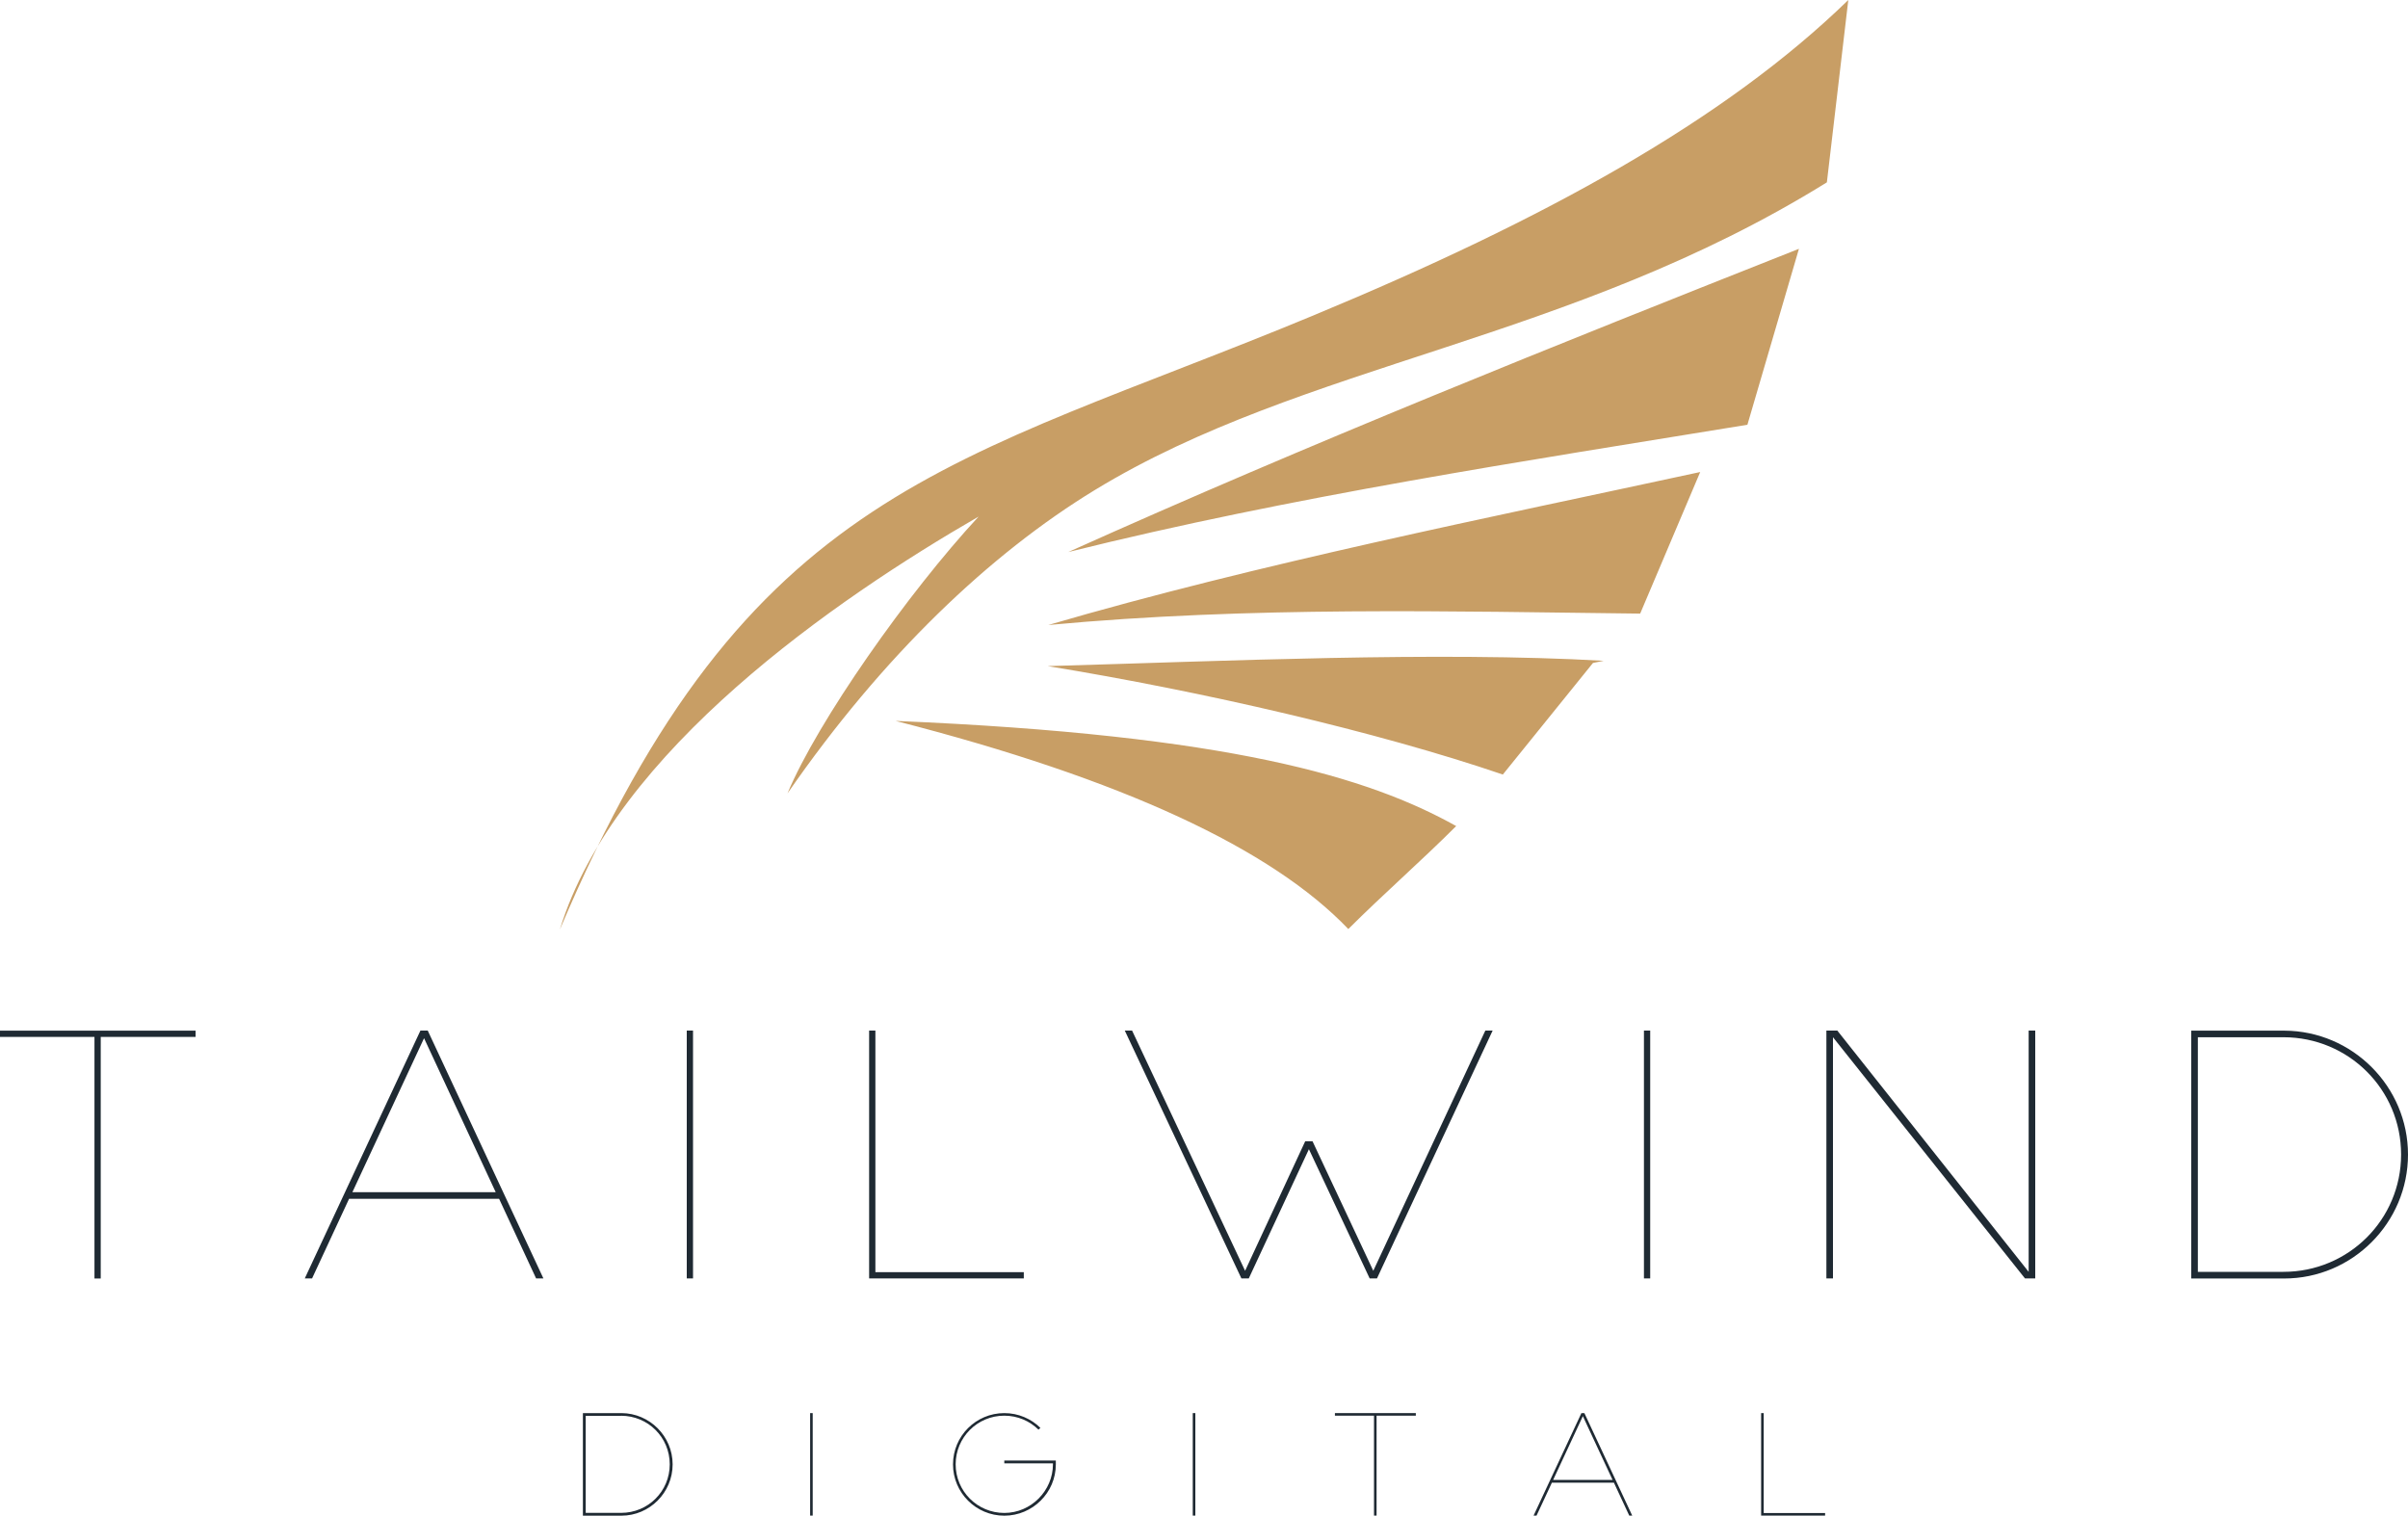
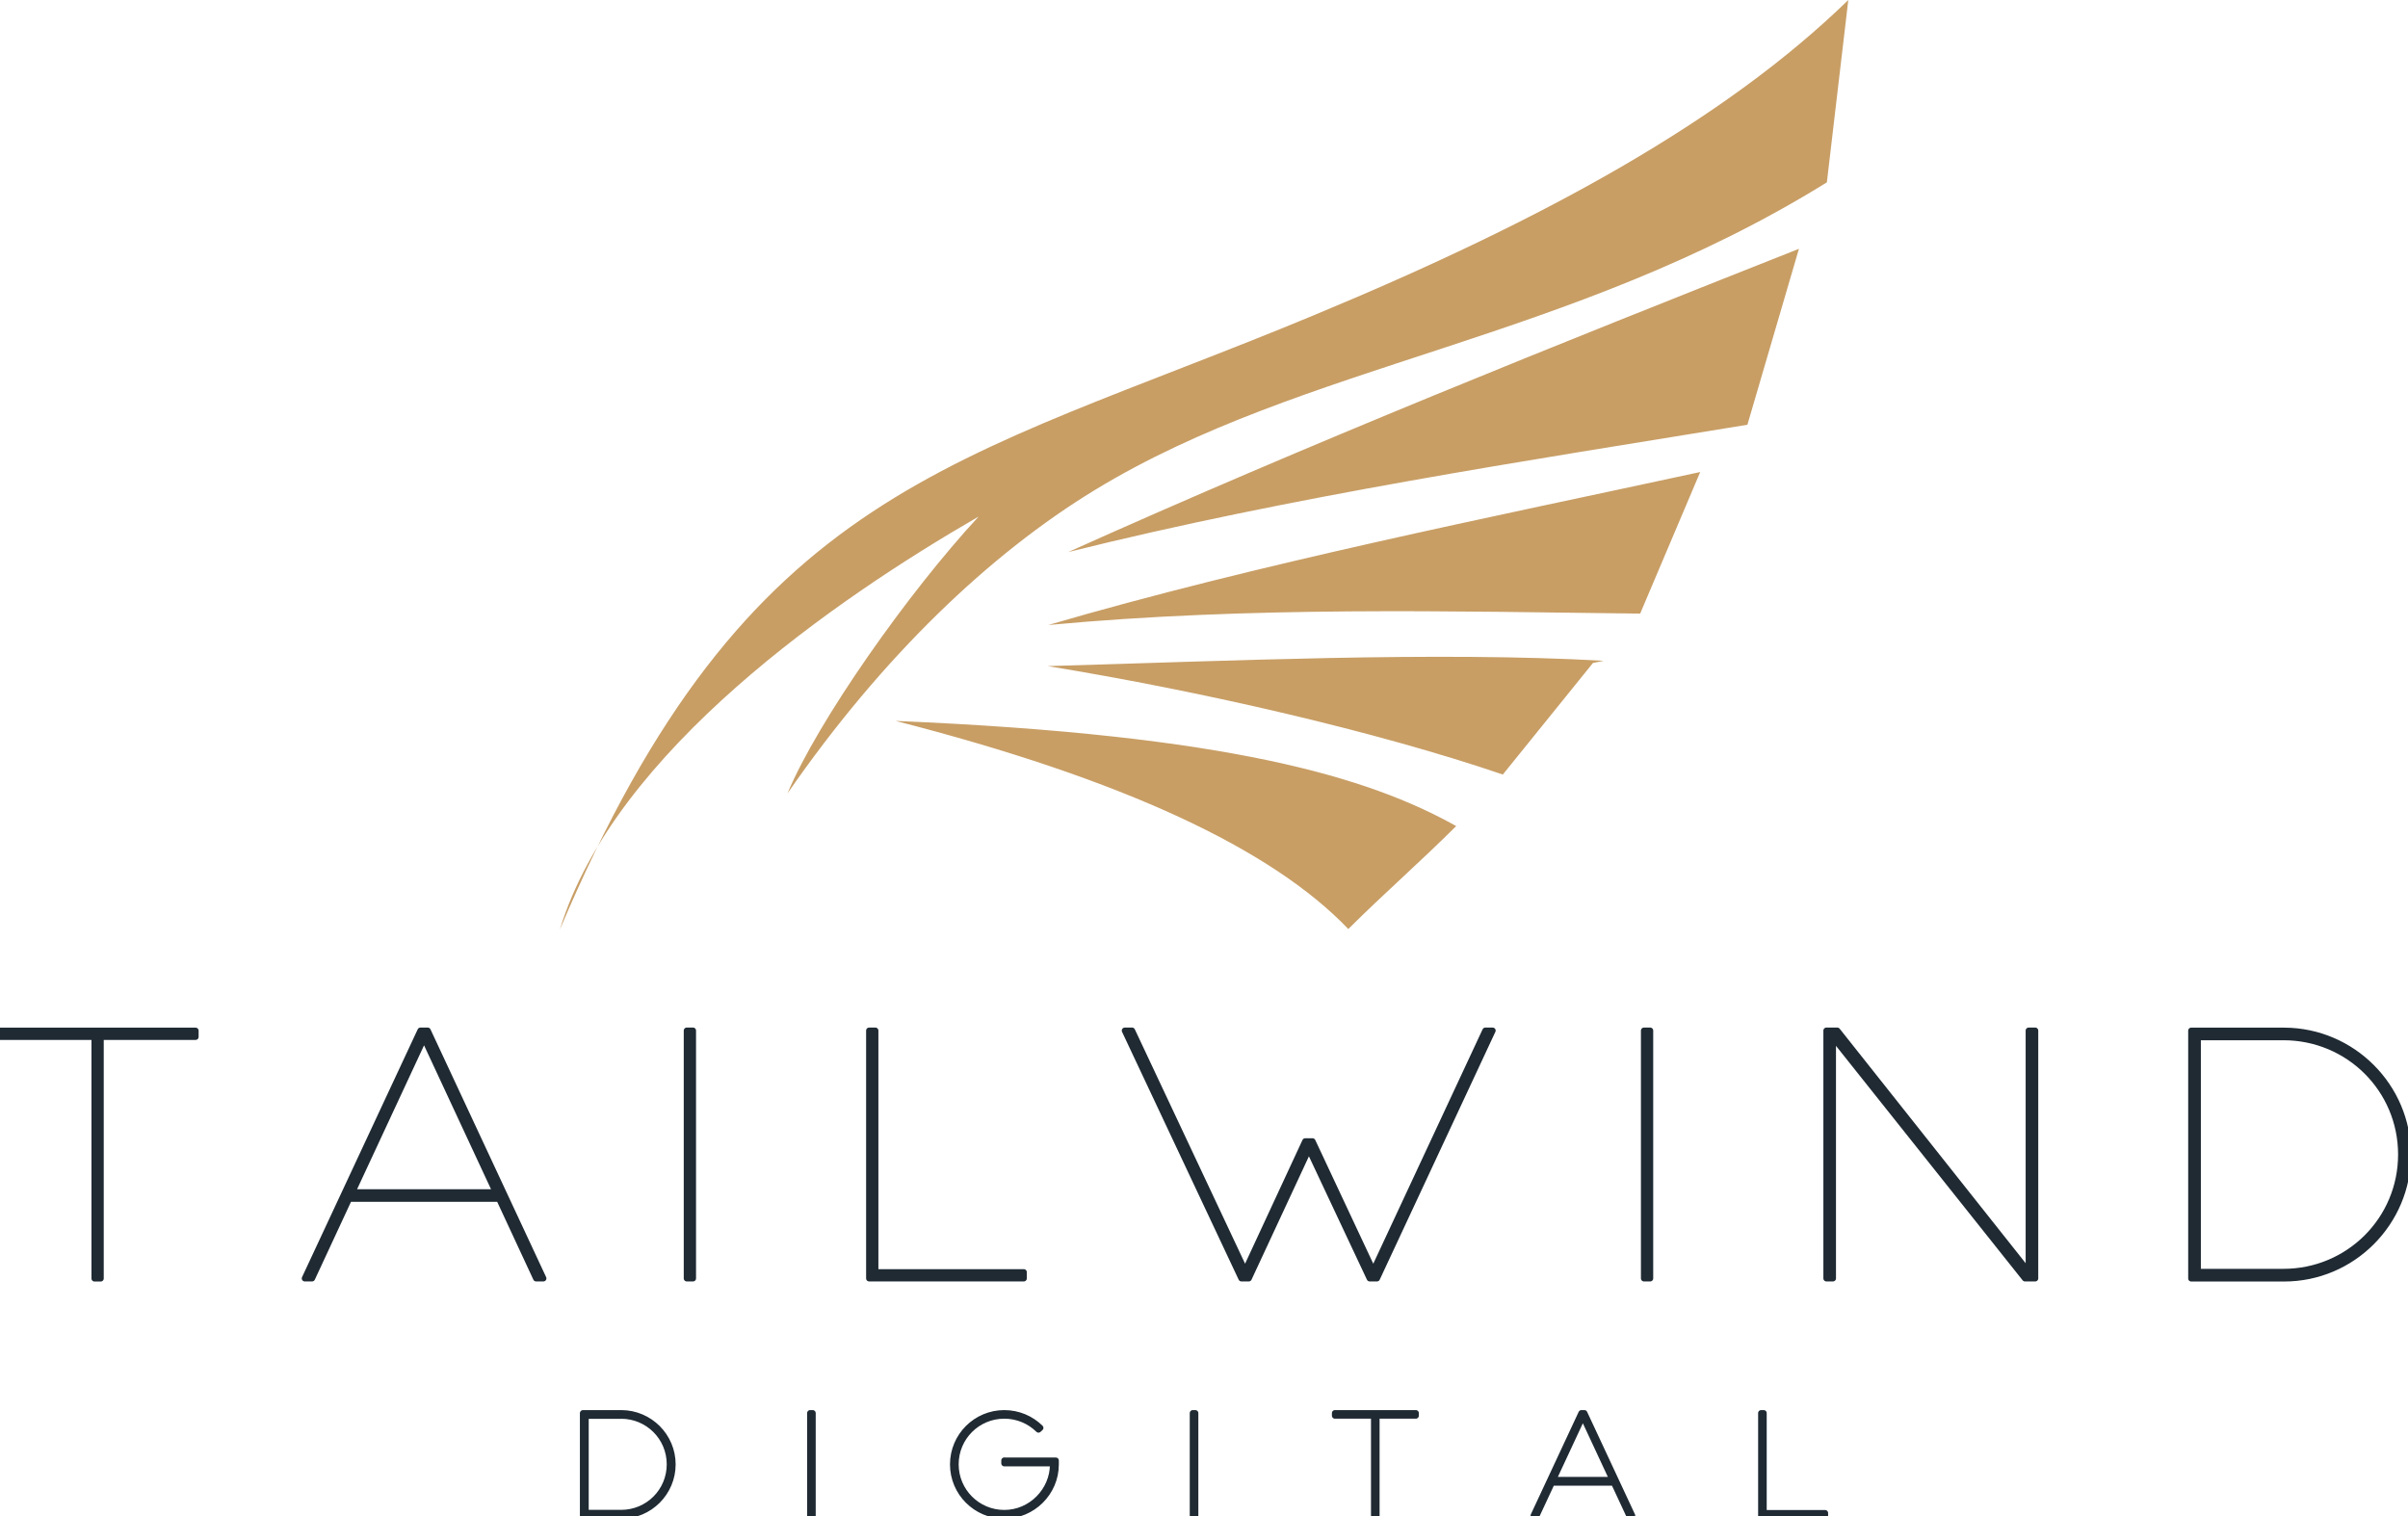
<svg xmlns="http://www.w3.org/2000/svg" id="Layer_2" data-name="Layer 2" viewBox="0 0 300 188.83">
  <defs>
    <style>
      .cls-1 {
        fill: #c89e65;
        fill-rule: evenodd;
-       }
- 
-       .cls-1, .cls-2 {
        stroke-width: 0px;
      }

      .cls-2 {
        fill: #1f2a33;
+         stroke: #1f2a33;
+         stroke-width: 0.75px;
+         stroke-linejoin: round;
+         stroke-linecap: round;
      }
    </style>
  </defs>
  <g id="Layer_1-2" data-name="Layer 1">
    <g>
      <path class="cls-1" d="M133.09,68.78c29.94-13.47,61.09-25.93,91.03-37.78-2.14,7.31-4.28,14.61-6.42,21.92-27.8,4.54-56.61,8.89-84.61,15.86M130.6,77.87c26.13-7.64,55.29-13.45,81.22-19.06-2.49,5.88-4.99,11.76-7.48,17.64-23.43-.27-48.49-.94-73.74,1.42ZM111.58,89.82c41.68,1.75,58.94,7.02,69.84,13.1-4.28,4.28-9.16,8.55-13.44,12.83-9.53-9.97-28.01-18.66-56.4-25.93ZM163.72,39.26c28.78-11.94,51.18-24.3,66.55-39.26-.89,7.57-1.78,15.15-2.67,22.72-32.11,19.92-65.11,22.42-91.23,38.35-12.97,7.91-26.38,20.6-38.26,37.78,3.73-8.96,15.02-25.01,23.81-34.49-17.69,10.21-45.41,29.27-52.17,51.45,23.44-55.31,48.86-57.82,93.98-76.55ZM198.46,82.6c-3.74,4.63-7.48,9.27-11.23,13.9-15.66-5.34-37.27-10.33-56.7-13.51,22.01-.62,48.46-1.85,69.26-.66" />
      <path class="cls-2" d="M24.37,128.41v.78h-11.82v30.1h-.78v-30.1H0v-.78h24.37Z" />
      <path class="cls-2" d="M37.97,159.28l14.41-30.88h.91l14.41,30.88h-.91l-4.61-9.92h-18.69l-4.61,9.92h-.91ZM43.89,148.54h17.87l-8.93-19.19-8.93,19.19Z" />
      <path class="cls-2" d="M85.56,159.28v-30.88h.78v30.88h-.78Z" />
      <path class="cls-2" d="M109.07,158.5h18.48v.78h-19.27v-30.88h.78v30.1Z" />
      <path class="cls-2" d="M155.56,159.28h-.9l-14.53-30.88h.91l14.08,29.93,7.49-16.14h.91l7.57,16.14,13.96-29.93h.91l-14.41,30.88h-.91l-7.57-16.1-7.49,16.1Z" />
      <path class="cls-2" d="M204.81,159.28v-30.88h.78v30.88h-.78Z" />
      <path class="cls-2" d="M228.36,129.23v30.05h-.82v-30.88h1.36l23.84,30.06v-30.06h.82v30.88h-1.28l-23.92-30.05Z" />
      <path class="cls-2" d="M272.99,128.41h11.61c8.48.04,15.4,6.96,15.4,15.44s-6.91,15.44-15.44,15.44h-11.57v-30.88ZM284.48,129.23h-10.66v29.23h10.66c8.11,0,14.66-6.51,14.66-14.62s-6.55-14.61-14.66-14.61Z" />
      <path class="cls-2" d="M72.63,176.06h4.8c3.51.02,6.37,2.88,6.37,6.39s-2.86,6.39-6.39,6.39h-4.79v-12.77ZM77.38,176.4h-4.41v12.09h4.41c3.36,0,6.06-2.69,6.06-6.05s-2.71-6.05-6.06-6.05Z" />
      <path class="cls-2" d="M100.93,188.83v-12.77h.32v12.77h-.32Z" />
      <path class="cls-2" d="M125.12,181.97h6.42v.48c0,3.53-2.9,6.39-6.42,6.39s-6.39-2.86-6.39-6.39,2.86-6.39,6.39-6.39c1.75,0,3.34.7,4.5,1.84l-.24.22c-1.09-1.07-2.59-1.74-4.26-1.74-3.36,0-6.06,2.71-6.06,6.06s2.71,6.06,6.06,6.06,6.06-2.79,6.06-6.06v-.12h-6.06v-.36Z" />
      <path class="cls-2" d="M148.6,188.83v-12.77h.32v12.77h-.32Z" />
      <path class="cls-2" d="M176.39,176.06v.32h-4.89v12.45h-.32v-12.45h-4.87v-.32h10.08Z" />
      <path class="cls-2" d="M191.06,188.83l5.96-12.77h.37l5.96,12.77h-.37l-1.91-4.1h-7.73l-1.91,4.1h-.37ZM193.51,184.38h7.39l-3.7-7.94-3.7,7.94Z" />
      <path class="cls-2" d="M219.73,188.51h7.65v.32h-7.97v-12.77h.32v12.45Z" />
    </g>
  </g>
</svg>
